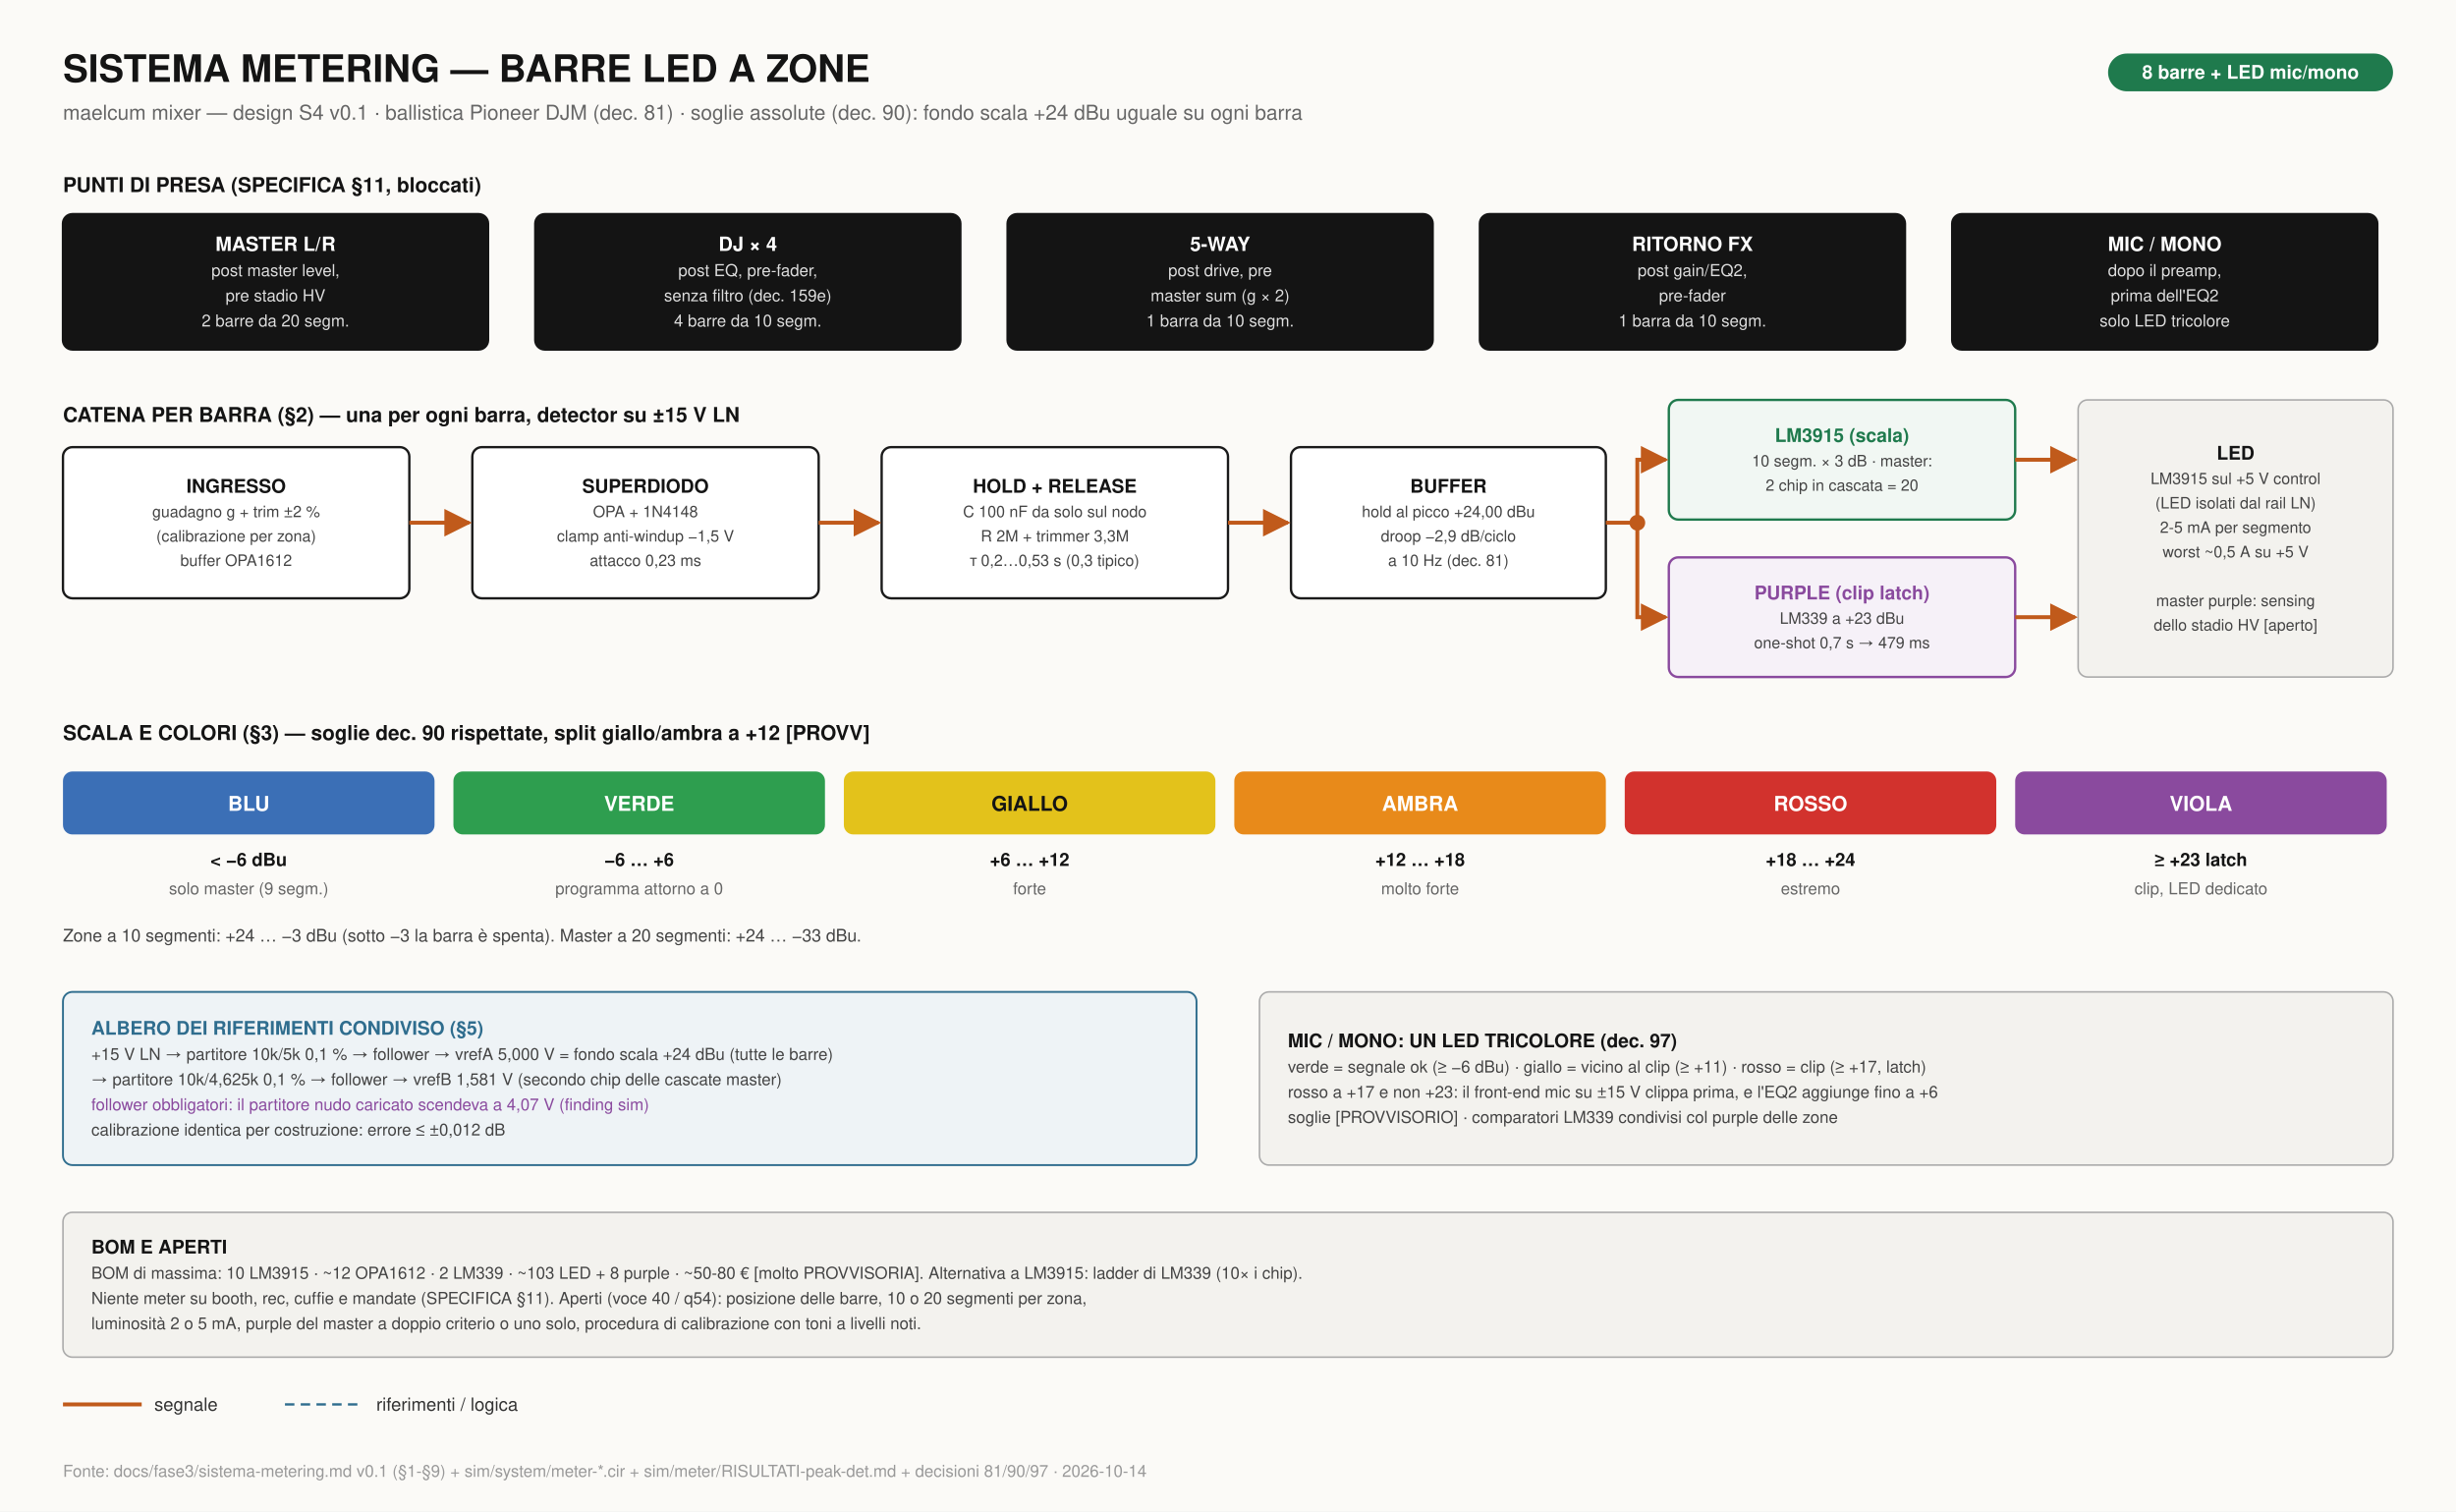
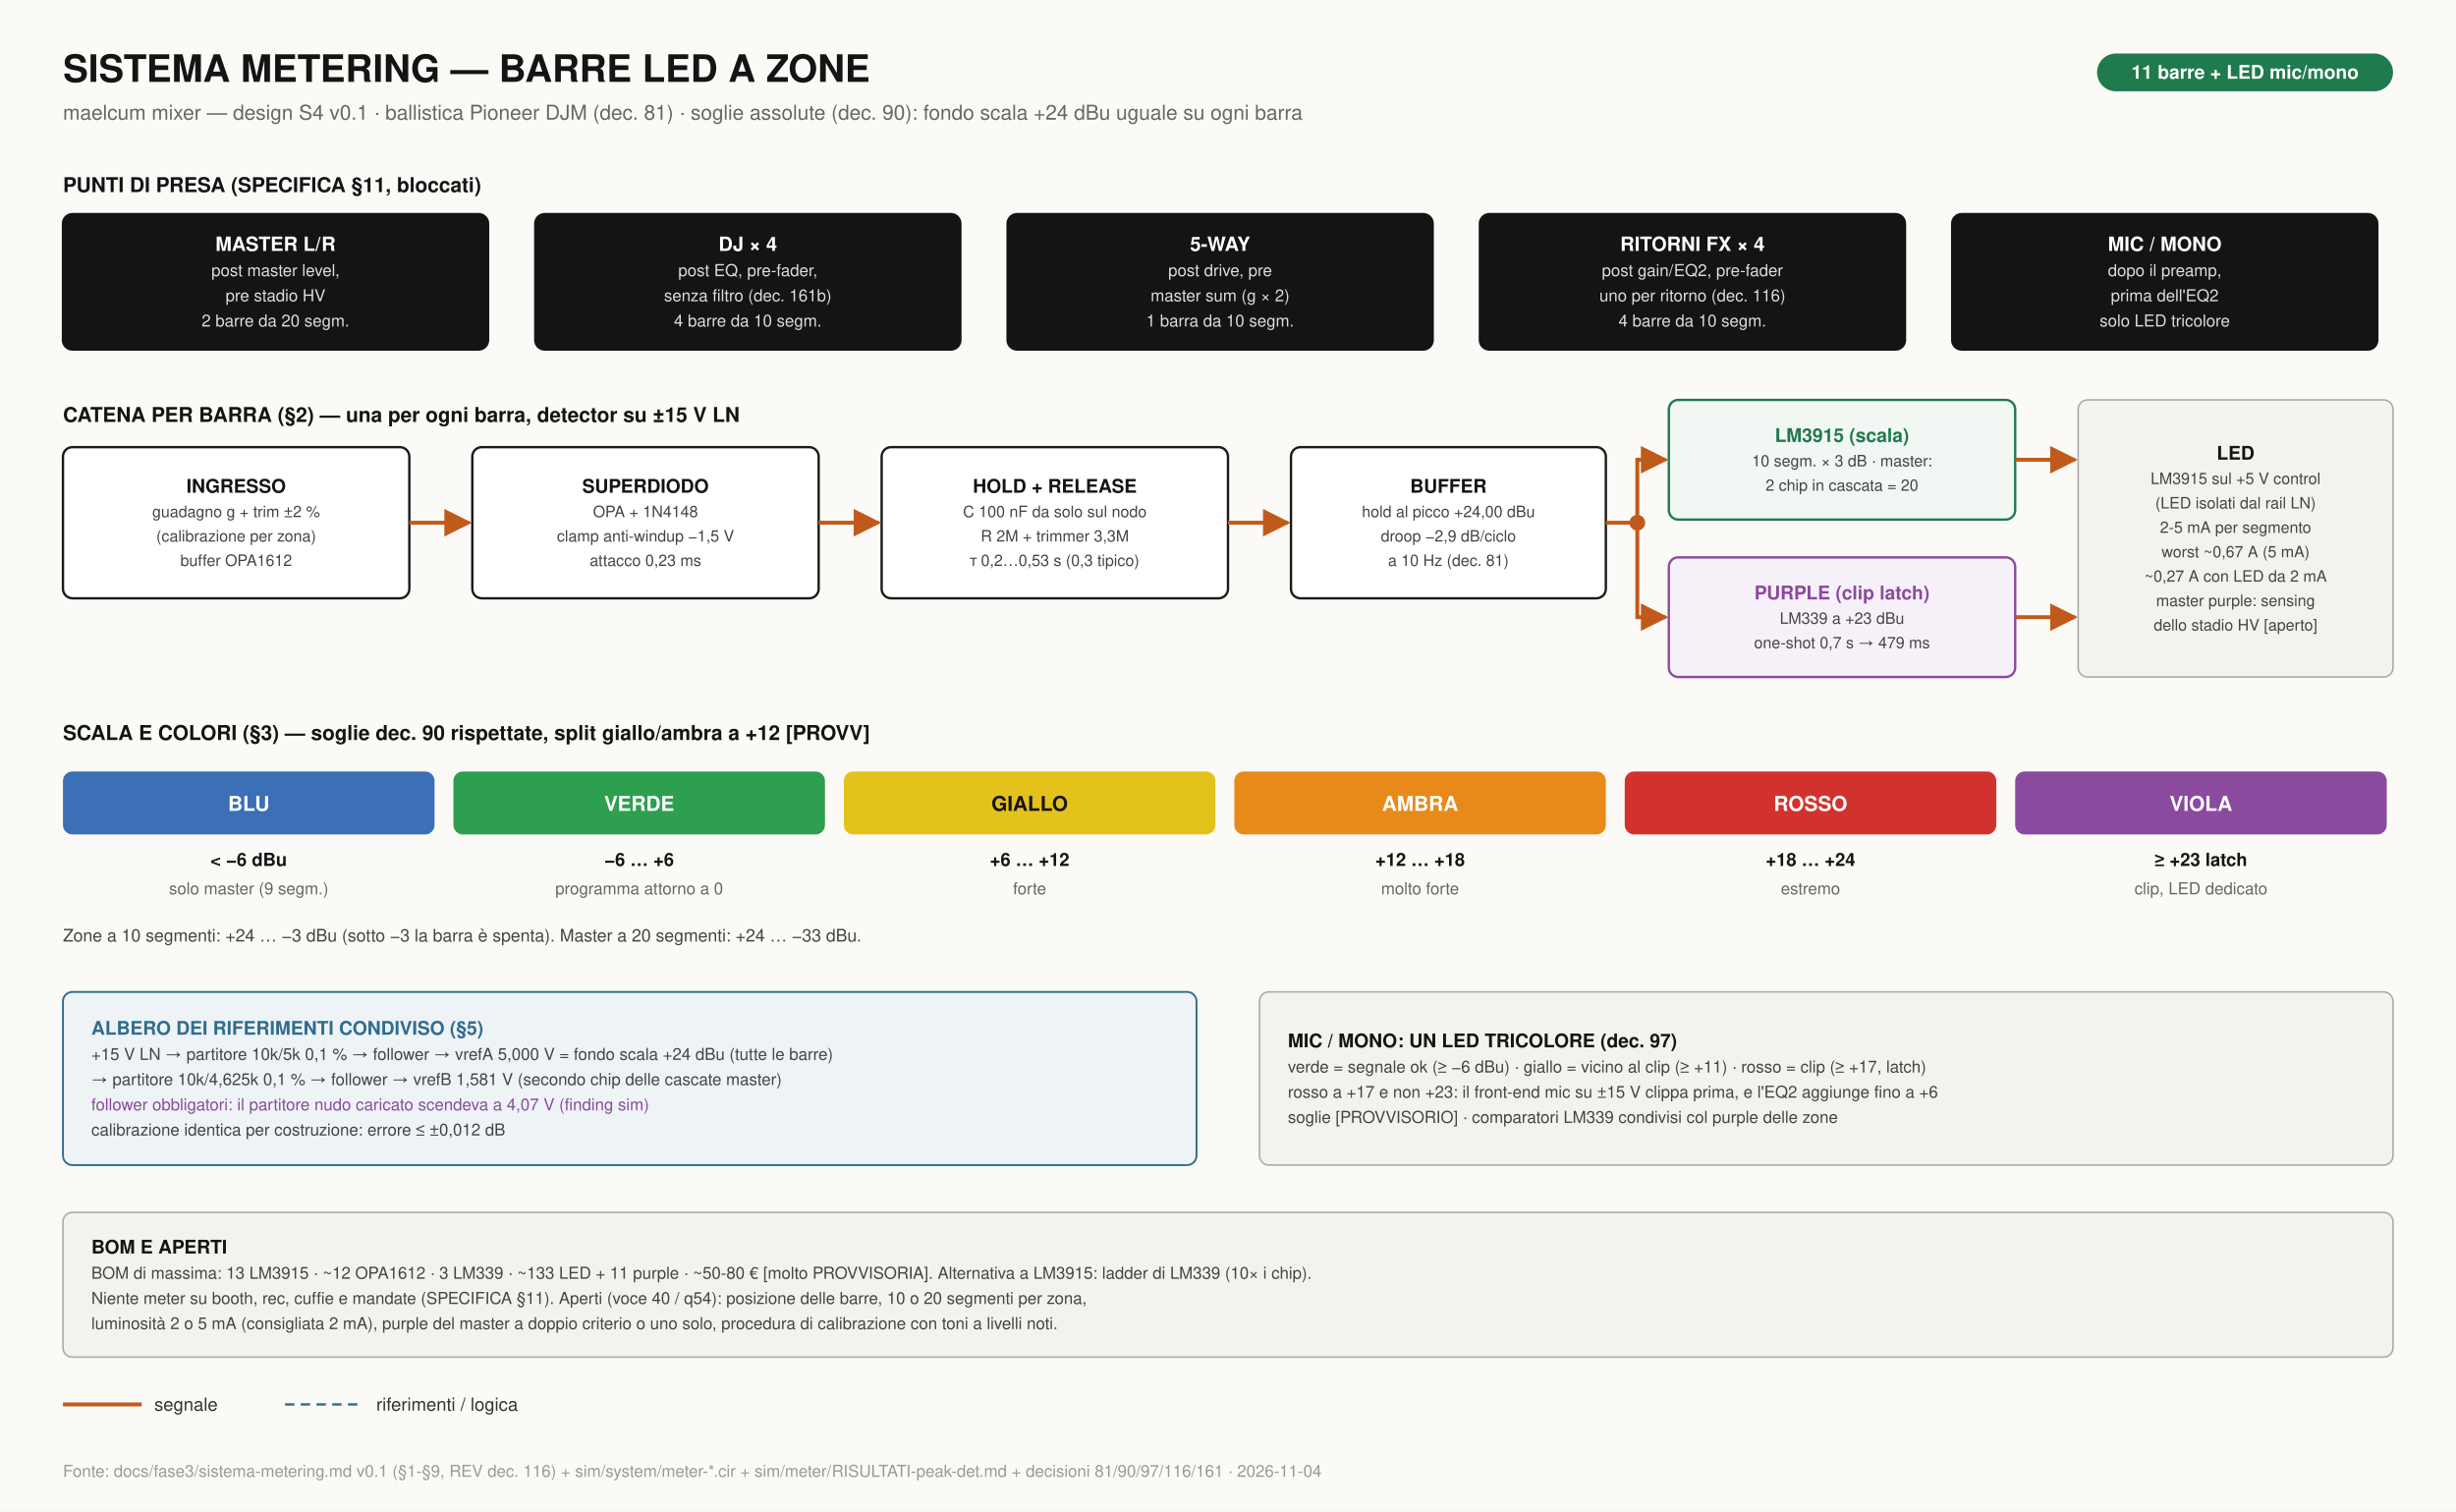
<svg xmlns="http://www.w3.org/2000/svg" viewBox="0 0 1560 960" font-family="Helvetica Neue, Helvetica, Arial, sans-serif">
  <defs>
    <marker id="ar" viewBox="0 0 10 10" refX="9" refY="5" markerWidth="7" markerHeight="7" orient="auto-start-reverse">
      <path d="M0,0 L10,5 L0,10 z" fill="#C05A1B" />
    </marker>
    <marker id="arb" viewBox="0 0 10 10" refX="9" refY="5" markerWidth="7" markerHeight="7" orient="auto-start-reverse">
      <path d="M0,0 L10,5 L0,10 z" fill="#8A4A9E" />
    </marker>
    <marker id="arw" viewBox="0 0 10 10" refX="9" refY="5" markerWidth="6" markerHeight="6" orient="auto-start-reverse">
      <path d="M0,0 L10,5 L0,10 z" fill="#2F6D8E" />
    </marker>
    <marker id="ark" viewBox="0 0 10 10" refX="9" refY="5" markerWidth="7" markerHeight="7" orient="auto-start-reverse">
      <path d="M0,0 L10,5 L0,10 z" fill="#333" />
    </marker>
  </defs>
  <rect width="1560" height="960" fill="#FBFAF7" />
  <text x="40" y="52" font-size="24" font-weight="700" fill="#141414">SISTEMA METERING — BARRE LED A ZONE</text>
  <text x="40" y="76" font-size="13" fill="#666">maelcum mixer — design S4 v0.1 · ballistica Pioneer DJM (dec. 81) · soglie assolute (dec. 90): fondo scala +24 dBu uguale su ogni barra</text>
-   <rect x="1339" y="34" width="181" height="24" rx="12" fill="#1F7A4D" />
-   <text x="1429.5" y="50" font-size="12" font-weight="600" fill="#fff" text-anchor="middle">8 barre + LED mic/mono</text>
+   <rect x="1332" y="34" width="188" height="24" rx="12" fill="#1F7A4D" />
+   <text x="1426" y="50" font-size="12" font-weight="600" fill="#fff" text-anchor="middle">11 barre + LED mic/mono</text>
  <text x="40" y="122" font-size="13" font-weight="700" fill="#141414">PUNTI DI PRESA (SPECIFICA §11, bloccati)</text>
  <rect x="40" y="136" width="270" height="86" rx="6" fill="#141414" stroke="#141414" stroke-width="1.5" />
  <text x="175" y="159.375" font-size="12.5" font-weight="700" fill="#fff" text-anchor="middle">MASTER L/R</text>
  <text x="175" y="175.375" font-size="10.5" fill="#ddd" text-anchor="middle">post master level,</text>
  <text x="175" y="191.375" font-size="10.5" fill="#ddd" text-anchor="middle">pre stadio HV</text>
  <text x="175" y="207.375" font-size="10.5" fill="#ddd" text-anchor="middle">2 barre da 20 segm.</text>
  <rect x="340" y="136" width="270" height="86" rx="6" fill="#141414" stroke="#141414" stroke-width="1.5" />
  <text x="475" y="159.375" font-size="12.5" font-weight="700" fill="#fff" text-anchor="middle">DJ × 4</text>
  <text x="475" y="175.375" font-size="10.5" fill="#ddd" text-anchor="middle">post EQ, pre-fader,</text>
-   <text x="475" y="191.375" font-size="10.5" fill="#ddd" text-anchor="middle">senza filtro (dec. 159e)</text>
+   <text x="475" y="191.375" font-size="10.5" fill="#ddd" text-anchor="middle">senza filtro (dec. 161b)</text>
  <text x="475" y="207.375" font-size="10.5" fill="#ddd" text-anchor="middle">4 barre da 10 segm.</text>
  <rect x="640" y="136" width="270" height="86" rx="6" fill="#141414" stroke="#141414" stroke-width="1.5" />
  <text x="775" y="159.375" font-size="12.5" font-weight="700" fill="#fff" text-anchor="middle">5-WAY</text>
  <text x="775" y="175.375" font-size="10.5" fill="#ddd" text-anchor="middle">post drive, pre</text>
  <text x="775" y="191.375" font-size="10.5" fill="#ddd" text-anchor="middle">master sum (g × 2)</text>
  <text x="775" y="207.375" font-size="10.5" fill="#ddd" text-anchor="middle">1 barra da 10 segm.</text>
  <rect x="940" y="136" width="270" height="86" rx="6" fill="#141414" stroke="#141414" stroke-width="1.5" />
-   <text x="1075" y="159.375" font-size="12.5" font-weight="700" fill="#fff" text-anchor="middle">RITORNO FX</text>
-   <text x="1075" y="175.375" font-size="10.5" fill="#ddd" text-anchor="middle">post gain/EQ2,</text>
-   <text x="1075" y="191.375" font-size="10.5" fill="#ddd" text-anchor="middle">pre-fader</text>
-   <text x="1075" y="207.375" font-size="10.5" fill="#ddd" text-anchor="middle">1 barra da 10 segm.</text>
+   <text x="1075" y="159.375" font-size="12.5" font-weight="700" fill="#fff" text-anchor="middle">RITORNI FX × 4</text>
+   <text x="1075" y="175.375" font-size="10.5" fill="#ddd" text-anchor="middle">post gain/EQ2, pre-fader</text>
+   <text x="1075" y="191.375" font-size="10.5" fill="#ddd" text-anchor="middle">uno per ritorno (dec. 116)</text>
+   <text x="1075" y="207.375" font-size="10.5" fill="#ddd" text-anchor="middle">4 barre da 10 segm.</text>
  <rect x="1240" y="136" width="270" height="86" rx="6" fill="#141414" stroke="#141414" stroke-width="1.5" />
  <text x="1375" y="159.375" font-size="12.5" font-weight="700" fill="#fff" text-anchor="middle">MIC / MONO</text>
  <text x="1375" y="175.375" font-size="10.5" fill="#ddd" text-anchor="middle">dopo il preamp,</text>
  <text x="1375" y="191.375" font-size="10.5" fill="#ddd" text-anchor="middle">prima dell'EQ2</text>
  <text x="1375" y="207.375" font-size="10.5" fill="#ddd" text-anchor="middle">solo LED tricolore</text>
  <text x="40" y="268" font-size="13" font-weight="700" fill="#141414">CATENA PER BARRA (§2) — una per ogni barra, detector su ±15 V LN</text>
  <rect x="40" y="284" width="220" height="96" rx="6" fill="#fff" stroke="#1A1A1A" stroke-width="1.5" />
  <text x="150" y="312.95" font-size="12" font-weight="700" fill="#141414" text-anchor="middle">INGRESSO</text>
  <text x="150" y="328.45" font-size="10" fill="#444" text-anchor="middle">guadagno g + trim ±2 %</text>
  <text x="150" y="343.95" font-size="10" fill="#444" text-anchor="middle">(calibrazione per zona)</text>
  <text x="150" y="359.45" font-size="10" fill="#444" text-anchor="middle">buffer OPA1612</text>
  <rect x="300" y="284" width="220" height="96" rx="6" fill="#fff" stroke="#1A1A1A" stroke-width="1.5" />
  <text x="410" y="312.95" font-size="12" font-weight="700" fill="#141414" text-anchor="middle">SUPERDIODO</text>
  <text x="410" y="328.45" font-size="10" fill="#444" text-anchor="middle">OPA + 1N4148</text>
  <text x="410" y="343.95" font-size="10" fill="#444" text-anchor="middle">clamp anti-windup −1,5 V</text>
  <text x="410" y="359.45" font-size="10" fill="#444" text-anchor="middle">attacco 0,23 ms</text>
  <rect x="560" y="284" width="220" height="96" rx="6" fill="#fff" stroke="#1A1A1A" stroke-width="1.5" />
  <text x="670" y="312.95" font-size="12" font-weight="700" fill="#141414" text-anchor="middle">HOLD + RELEASE</text>
  <text x="670" y="328.45" font-size="10" fill="#444" text-anchor="middle">C 100 nF da solo sul nodo</text>
  <text x="670" y="343.95" font-size="10" fill="#444" text-anchor="middle">R 2M + trimmer 3,3M</text>
  <text x="670" y="359.45" font-size="10" fill="#444" text-anchor="middle">τ 0,2…0,53 s (0,3 tipico)</text>
  <rect x="820" y="284" width="200" height="96" rx="6" fill="#fff" stroke="#1A1A1A" stroke-width="1.5" />
  <text x="920" y="312.95" font-size="12" font-weight="700" fill="#141414" text-anchor="middle">BUFFER</text>
  <text x="920" y="328.45" font-size="10" fill="#444" text-anchor="middle">hold al picco +24,00 dBu</text>
  <text x="920" y="343.95" font-size="10" fill="#444" text-anchor="middle">droop −2,9 dB/ciclo</text>
  <text x="920" y="359.45" font-size="10" fill="#444" text-anchor="middle">a 10 Hz (dec. 81)</text>
  <rect x="1060" y="254" width="220" height="76" rx="6" fill="#F1F7F3" stroke="#1F7A4D" stroke-width="1.5" />
  <text x="1170" y="280.7" font-size="12" font-weight="700" fill="#1F7A4D" text-anchor="middle">LM3915 (scala)</text>
  <text x="1170" y="296.2" font-size="10" fill="#444" text-anchor="middle">10 segm. × 3 dB · master:</text>
  <text x="1170" y="311.7" font-size="10" fill="#444" text-anchor="middle">2 chip in cascata = 20</text>
  <rect x="1060" y="354" width="220" height="76" rx="6" fill="#F6F1F8" stroke="#8A4A9E" stroke-width="1.5" />
  <text x="1170" y="380.7" font-size="12" font-weight="700" fill="#8A4A9E" text-anchor="middle">PURPLE (clip latch)</text>
  <text x="1170" y="396.2" font-size="10" fill="#444" text-anchor="middle">LM339 a +23 dBu</text>
  <text x="1170" y="411.7" font-size="10" fill="#444" text-anchor="middle">one-shot 0,7 s → 479 ms</text>
  <path d="M 260 332 L 298 332" stroke="#C05A1B" stroke-width="2.5" fill="none" marker-end="url(#ar)" />
  <path d="M 520 332 L 558 332" stroke="#C05A1B" stroke-width="2.5" fill="none" marker-end="url(#ar)" />
  <path d="M 780 332 L 818 332" stroke="#C05A1B" stroke-width="2.5" fill="none" marker-end="url(#ar)" />
  <path d="M 1020 332 L 1040 332 L 1040 292 L 1058 292" stroke="#C05A1B" stroke-width="2.5" fill="none" marker-end="url(#ar)" />
  <path d="M 1040 332 L 1040 392 L 1058 392" stroke="#C05A1B" stroke-width="2.5" fill="none" marker-end="url(#ar)" />
  <circle cx="1040" cy="332" r="5" fill="#C05A1B" />
  <rect x="1320" y="254" width="200" height="176" rx="6" fill="#F3F2EE" stroke="#AAA" stroke-width="1" />
  <text x="1420" y="291.95" font-size="12" font-weight="700" fill="#141414" text-anchor="middle">LED</text>
  <text x="1420" y="307.45" font-size="10" fill="#444" text-anchor="middle">LM3915 sul +5 V control</text>
  <text x="1420" y="322.95" font-size="10" fill="#444" text-anchor="middle">(LED isolati dal rail LN)</text>
  <text x="1420" y="338.45" font-size="10" fill="#444" text-anchor="middle">2-5 mA per segmento</text>
-   <text x="1420" y="353.95" font-size="10" fill="#444" text-anchor="middle">worst ~0,5 A su +5 V</text>
-   <text x="1420" y="369.45" font-size="10" fill="#444" text-anchor="middle" />
+   <text x="1420" y="353.95" font-size="10" fill="#444" text-anchor="middle">worst ~0,67 A (5 mA)</text>
+   <text x="1420" y="369.45" font-size="10" fill="#444" text-anchor="middle">~0,27 A con LED da 2 mA</text>
  <text x="1420" y="384.95" font-size="10" fill="#444" text-anchor="middle">master purple: sensing</text>
  <text x="1420" y="400.45" font-size="10" fill="#444" text-anchor="middle">dello stadio HV [aperto]</text>
  <path d="M 1280 292 L 1318 292" stroke="#C05A1B" stroke-width="2.5" fill="none" marker-end="url(#ar)" />
  <path d="M 1280 392 L 1318 392" stroke="#C05A1B" stroke-width="2.5" fill="none" marker-end="url(#ar)" />
  <text x="40" y="470" font-size="13" font-weight="700" fill="#141414">SCALA E COLORI (§3) — soglie dec. 90 rispettate, split giallo/ambra a +12 [PROVV]</text>
  <rect x="40" y="490" width="236" height="40" rx="6" fill="#3B6FB6" />
  <text x="158" y="515" font-size="13" font-weight="700" fill="#fff" text-anchor="middle">BLU</text>
  <text x="158" y="550" font-size="11.5" font-weight="600" fill="#141414" text-anchor="middle">&lt; −6 dBu</text>
  <text x="158" y="568" font-size="10.5" fill="#666" text-anchor="middle">solo master (9 segm.)</text>
  <rect x="288" y="490" width="236" height="40" rx="6" fill="#2E9E4F" />
  <text x="406" y="515" font-size="13" font-weight="700" fill="#fff" text-anchor="middle">VERDE</text>
  <text x="406" y="550" font-size="11.5" font-weight="600" fill="#141414" text-anchor="middle">−6 … +6</text>
  <text x="406" y="568" font-size="10.5" fill="#666" text-anchor="middle">programma attorno a 0</text>
  <rect x="536" y="490" width="236" height="40" rx="6" fill="#E3C21B" />
  <text x="654" y="515" font-size="13" font-weight="700" fill="#141414" text-anchor="middle">GIALLO</text>
  <text x="654" y="550" font-size="11.5" font-weight="600" fill="#141414" text-anchor="middle">+6 … +12</text>
  <text x="654" y="568" font-size="10.5" fill="#666" text-anchor="middle">forte</text>
  <rect x="784" y="490" width="236" height="40" rx="6" fill="#E88A1A" />
  <text x="902" y="515" font-size="13" font-weight="700" fill="#fff" text-anchor="middle">AMBRA</text>
  <text x="902" y="550" font-size="11.5" font-weight="600" fill="#141414" text-anchor="middle">+12 … +18</text>
  <text x="902" y="568" font-size="10.5" fill="#666" text-anchor="middle">molto forte</text>
  <rect x="1032" y="490" width="236" height="40" rx="6" fill="#D2322D" />
  <text x="1150" y="515" font-size="13" font-weight="700" fill="#fff" text-anchor="middle">ROSSO</text>
  <text x="1150" y="550" font-size="11.5" font-weight="600" fill="#141414" text-anchor="middle">+18 … +24</text>
  <text x="1150" y="568" font-size="10.5" fill="#666" text-anchor="middle">estremo</text>
  <rect x="1280" y="490" width="236" height="40" rx="6" fill="#8A4A9E" />
  <text x="1398" y="515" font-size="13" font-weight="700" fill="#fff" text-anchor="middle">VIOLA</text>
  <text x="1398" y="550" font-size="11.5" font-weight="600" fill="#141414" text-anchor="middle">≥ +23 latch</text>
  <text x="1398" y="568" font-size="10.5" fill="#666" text-anchor="middle">clip, LED dedicato</text>
  <text x="40" y="598" font-size="11" fill="#444">Zone a 10 segmenti: +24 … −3 dBu (sotto −3 la barra è spenta). Master a 20 segmenti: +24 … −33 dBu.</text>
  <rect x="40" y="630" width="720" height="110" rx="6" fill="#EEF3F6" stroke="#2F6D8E" stroke-width="1.2" />
  <text x="58" y="657.2" font-size="12" font-weight="700" fill="#2F6D8E">ALBERO DEI RIFERIMENTI CONDIVISO (§5)</text>
  <text x="58" y="673.2" font-size="10.5" fill="#444">+15 V LN → partitore 10k/5k 0,1 % → follower → vrefA 5,000 V = fondo scala +24 dBu (tutte le barre)</text>
  <text x="58" y="689.2" font-size="10.5" fill="#444">→ partitore 10k/4,625k 0,1 % → follower → vrefB 1,581 V (secondo chip delle cascate master)</text>
  <text x="58" y="705.2" font-size="10.5" fill="#8A4A9E">follower obbligatori: il partitore nudo caricato scendeva a 4,07 V (finding sim)</text>
  <text x="58" y="721.2" font-size="10.5" fill="#444">calibrazione identica per costruzione: errore ≤ ±0,012 dB</text>
  <rect x="800" y="630" width="720" height="110" rx="6" fill="#F3F2EE" stroke="#AAA" stroke-width="1" />
  <text x="818" y="665.2" font-size="12" font-weight="700" fill="#141414">MIC / MONO: UN LED TRICOLORE (dec. 97)</text>
  <text x="818" y="681.2" font-size="10.5" fill="#444">verde = segnale ok (≥ −6 dBu) · giallo = vicino al clip (≥ +11) · rosso = clip (≥ +17, latch)</text>
  <text x="818" y="697.2" font-size="10.5" fill="#444">rosso a +17 e non +23: il front-end mic su ±15 V clippa prima, e l'EQ2 aggiunge fino a +6</text>
  <text x="818" y="713.2" font-size="10.5" fill="#444">soglie [PROVVISORIO] · comparatori LM339 condivisi col purple delle zone</text>
  <rect x="40" y="770" width="1480" height="92" rx="6" fill="#F3F2EE" stroke="#AAA" stroke-width="1" />
  <text x="58" y="796.2" font-size="12" font-weight="700" fill="#141414">BOM E APERTI</text>
-   <text x="58" y="812.2" font-size="10.5" fill="#444">BOM di massima: 10 LM3915 · ~12 OPA1612 · 2 LM339 · ~103 LED + 8 purple · ~50-80 € [molto PROVVISORIA]. Alternativa a LM3915: ladder di LM339 (10× i chip).</text>
+   <text x="58" y="812.2" font-size="10.5" fill="#444">BOM di massima: 13 LM3915 · ~12 OPA1612 · 3 LM339 · ~133 LED + 11 purple · ~50-80 € [molto PROVVISORIA]. Alternativa a LM3915: ladder di LM339 (10× i chip).</text>
  <text x="58" y="828.2" font-size="10.5" fill="#444">Niente meter su booth, rec, cuffie e mandate (SPECIFICA §11). Aperti (voce 40 / q54): posizione delle barre, 10 o 20 segmenti per zona,</text>
-   <text x="58" y="844.2" font-size="10.5" fill="#444">luminosità 2 o 5 mA, purple del master a doppio criterio o uno solo, procedura di calibrazione con toni a livelli noti.</text>
+   <text x="58" y="844.2" font-size="10.5" fill="#444">luminosità 2 o 5 mA (consigliata 2 mA), purple del master a doppio criterio o uno solo, procedura di calibrazione con toni a livelli noti.</text>
  <path d="M 40 892 L 90 892" stroke="#C05A1B" stroke-width="2.5" />
  <text x="98" y="896" font-size="11.5" fill="#333">segnale</text>
  <path d="M 181 892 L 231 892" stroke="#2F6D8E" stroke-width="1.5" stroke-dasharray="6 4" />
  <text x="239" y="896" font-size="11.5" fill="#333">riferimenti / logica</text>
-   <text x="40" y="938" font-size="10.5" fill="#999">Fonte: docs/fase3/sistema-metering.md v0.1 (§1-§9) + sim/system/meter-*.cir + sim/meter/RISULTATI-peak-det.md + decisioni 81/90/97 · 2026-10-14</text>
+   <text x="40" y="938" font-size="10.5" fill="#999">Fonte: docs/fase3/sistema-metering.md v0.1 (§1-§9, REV dec. 116) + sim/system/meter-*.cir + sim/meter/RISULTATI-peak-det.md + decisioni 81/90/97/116/161 · 2026-11-04</text>
</svg>
